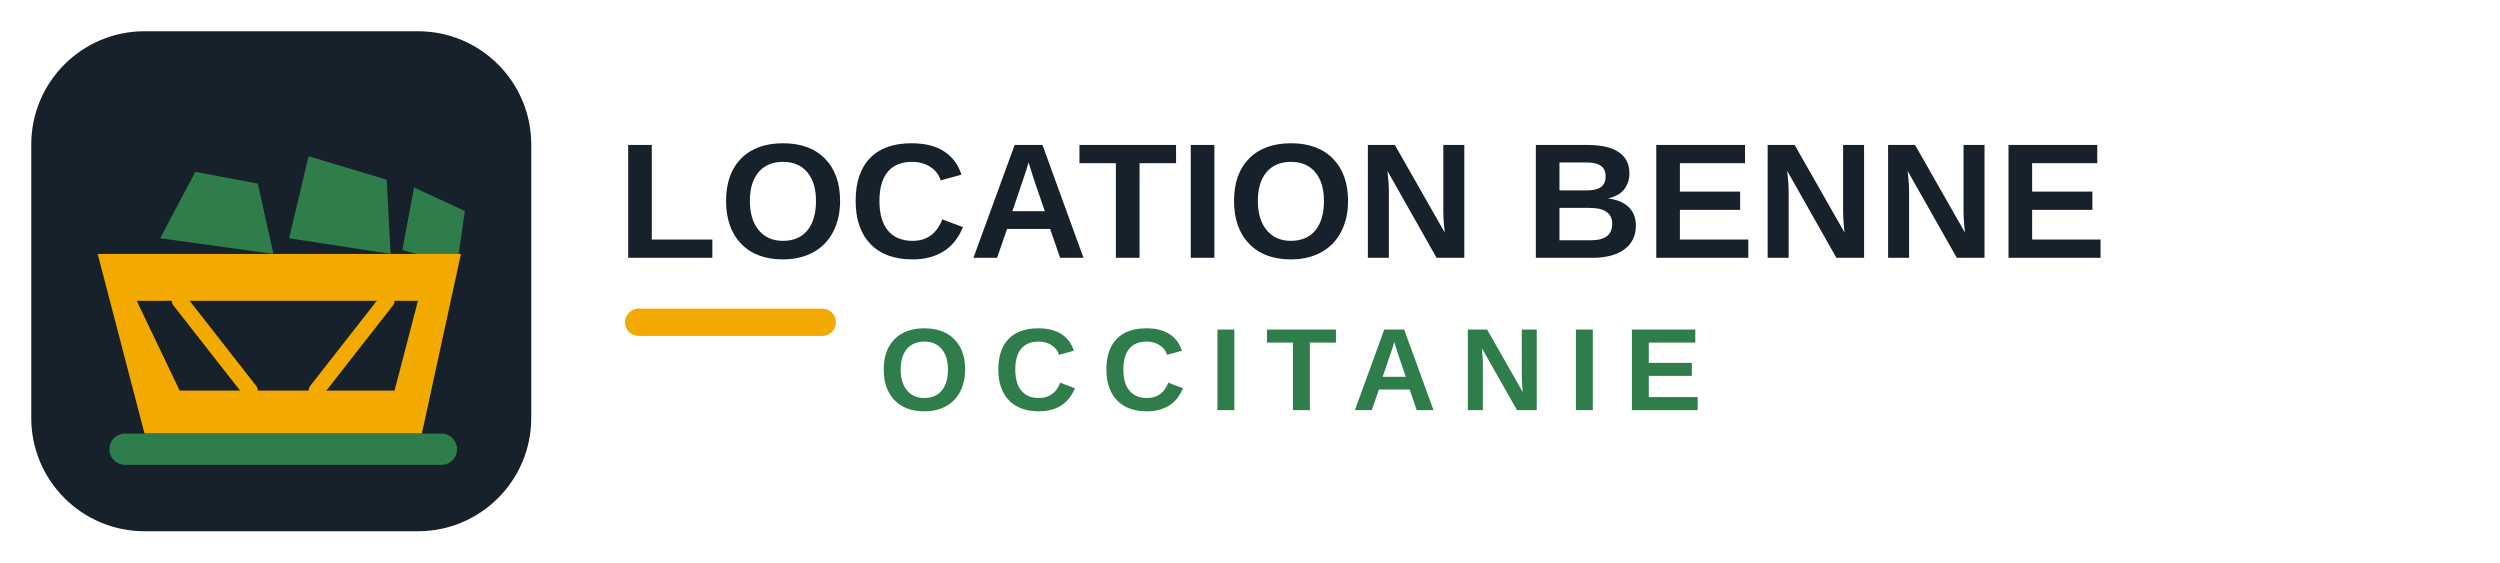
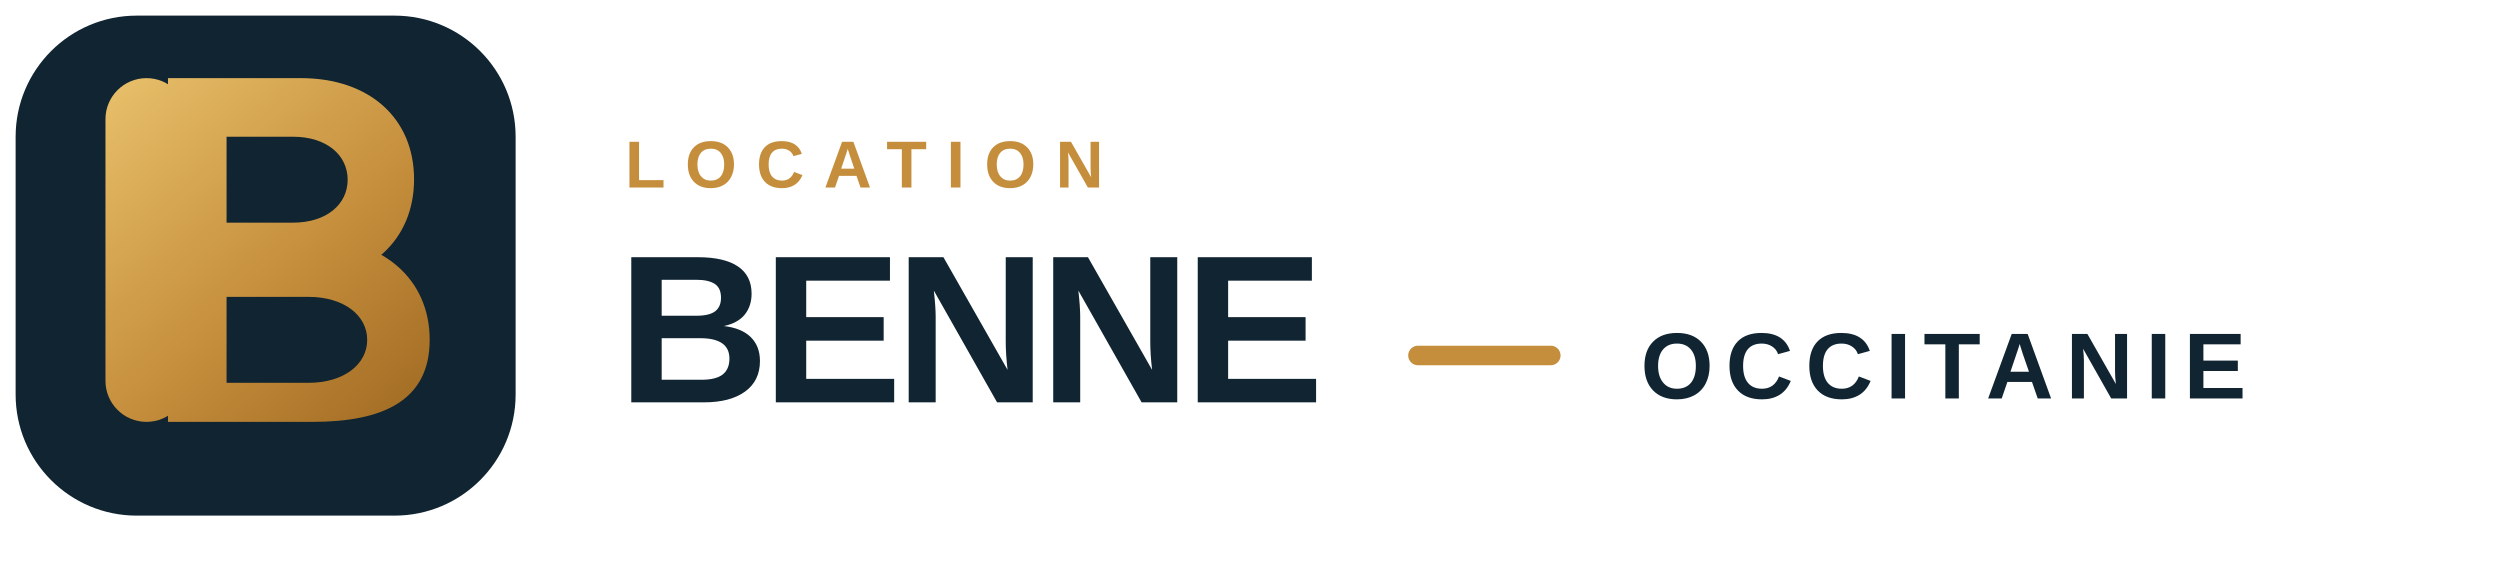
<svg xmlns="http://www.w3.org/2000/svg" viewBox="0 0 640 144" width="640" height="144" role="img" aria-labelledby="title">
+   <defs>
+     <linearGradient id="bascule-bronze" x1="26" y1="19" x2="108" y2="110" gradientUnits="userSpaceOnUse">
+       <stop offset="0" stop-color="#e6bd68" />
+       <stop offset="0.52" stop-color="#c58e3c" />
+       <stop offset="1" stop-color="#9b651f" />
+     </linearGradient>
+   </defs>
  <g transform="translate(4 4)">
-     <rect x="4" y="4" width="128" height="128" rx="29" fill="#17212b" />
-     <path d="m37 57 9-17 16 3 4 18zM70 57l5-21 20 6 1 19zM99 60l3-16 13 6-2 14z" fill="#2f7d4a" />
-     <path d="M21 61h93l-10 46H33z" fill="#f2aa00" />
-     <path d="M31 73h72l-6 23H42z" fill="#17212b" />
-     <path d="m42 73 18 23M95 73 77 96" stroke="#f2aa00" stroke-linecap="round" stroke-width="4" />
-     <path d="M28 111h81" stroke="#2f7d4a" stroke-linecap="round" stroke-width="8" />
+     <rect width="128" height="128" rx="31" fill="#102431" />
+     <g fill="url(#bascule-bronze)">
+       <rect x="23" y="16" width="21" height="88" rx="10.5" />
+       <path d="M39 16h34c17.6 0 29 10.3 29 25.9S90.6 68 73 68H39z" />
+       <path d="M39 57h37c18 0 30 10.4 30 26s-12 21-30 21H39z" />
+     </g>
+     <path d="M54 31h17c8.6 0 14 4.7 14 11s-5.4 11-14 11H54z" fill="#102431" />
+     <path d="M54 72h21c9 0 15 4.7 15 11s-6 11-15 11H54z" fill="#102431" />
  </g>
-   <g font-family="Arial, Helvetica, sans-serif">
-     <text x="158" y="66" fill="#17212b" font-size="42" font-weight="800" letter-spacing="0.5">LOCATION BENNE</text>
-     <rect x="160" y="79" width="54" height="7" rx="3.5" fill="#f2aa00" />
-     <text x="225" y="105" fill="#2f7d4a" font-size="30" font-weight="700" letter-spacing="6">OCCITANIE</text>
+   <g font-family="Manrope, Arial, Helvetica, sans-serif">
+     <text x="160" y="48" fill="#c58e3c" font-size="17" font-weight="800" letter-spacing="5">LOCATION</text>
+     <text x="158" y="103" fill="#102431" font-size="54" font-weight="800" letter-spacing="-2">BENNE</text>
+     <path d="M363 91h34" stroke="#c58e3c" stroke-width="5" stroke-linecap="round" />
+     <text x="420" y="102" fill="#102431" font-size="24" font-weight="800" letter-spacing="3.1">OCCITANIE</text>
  </g>
</svg>
